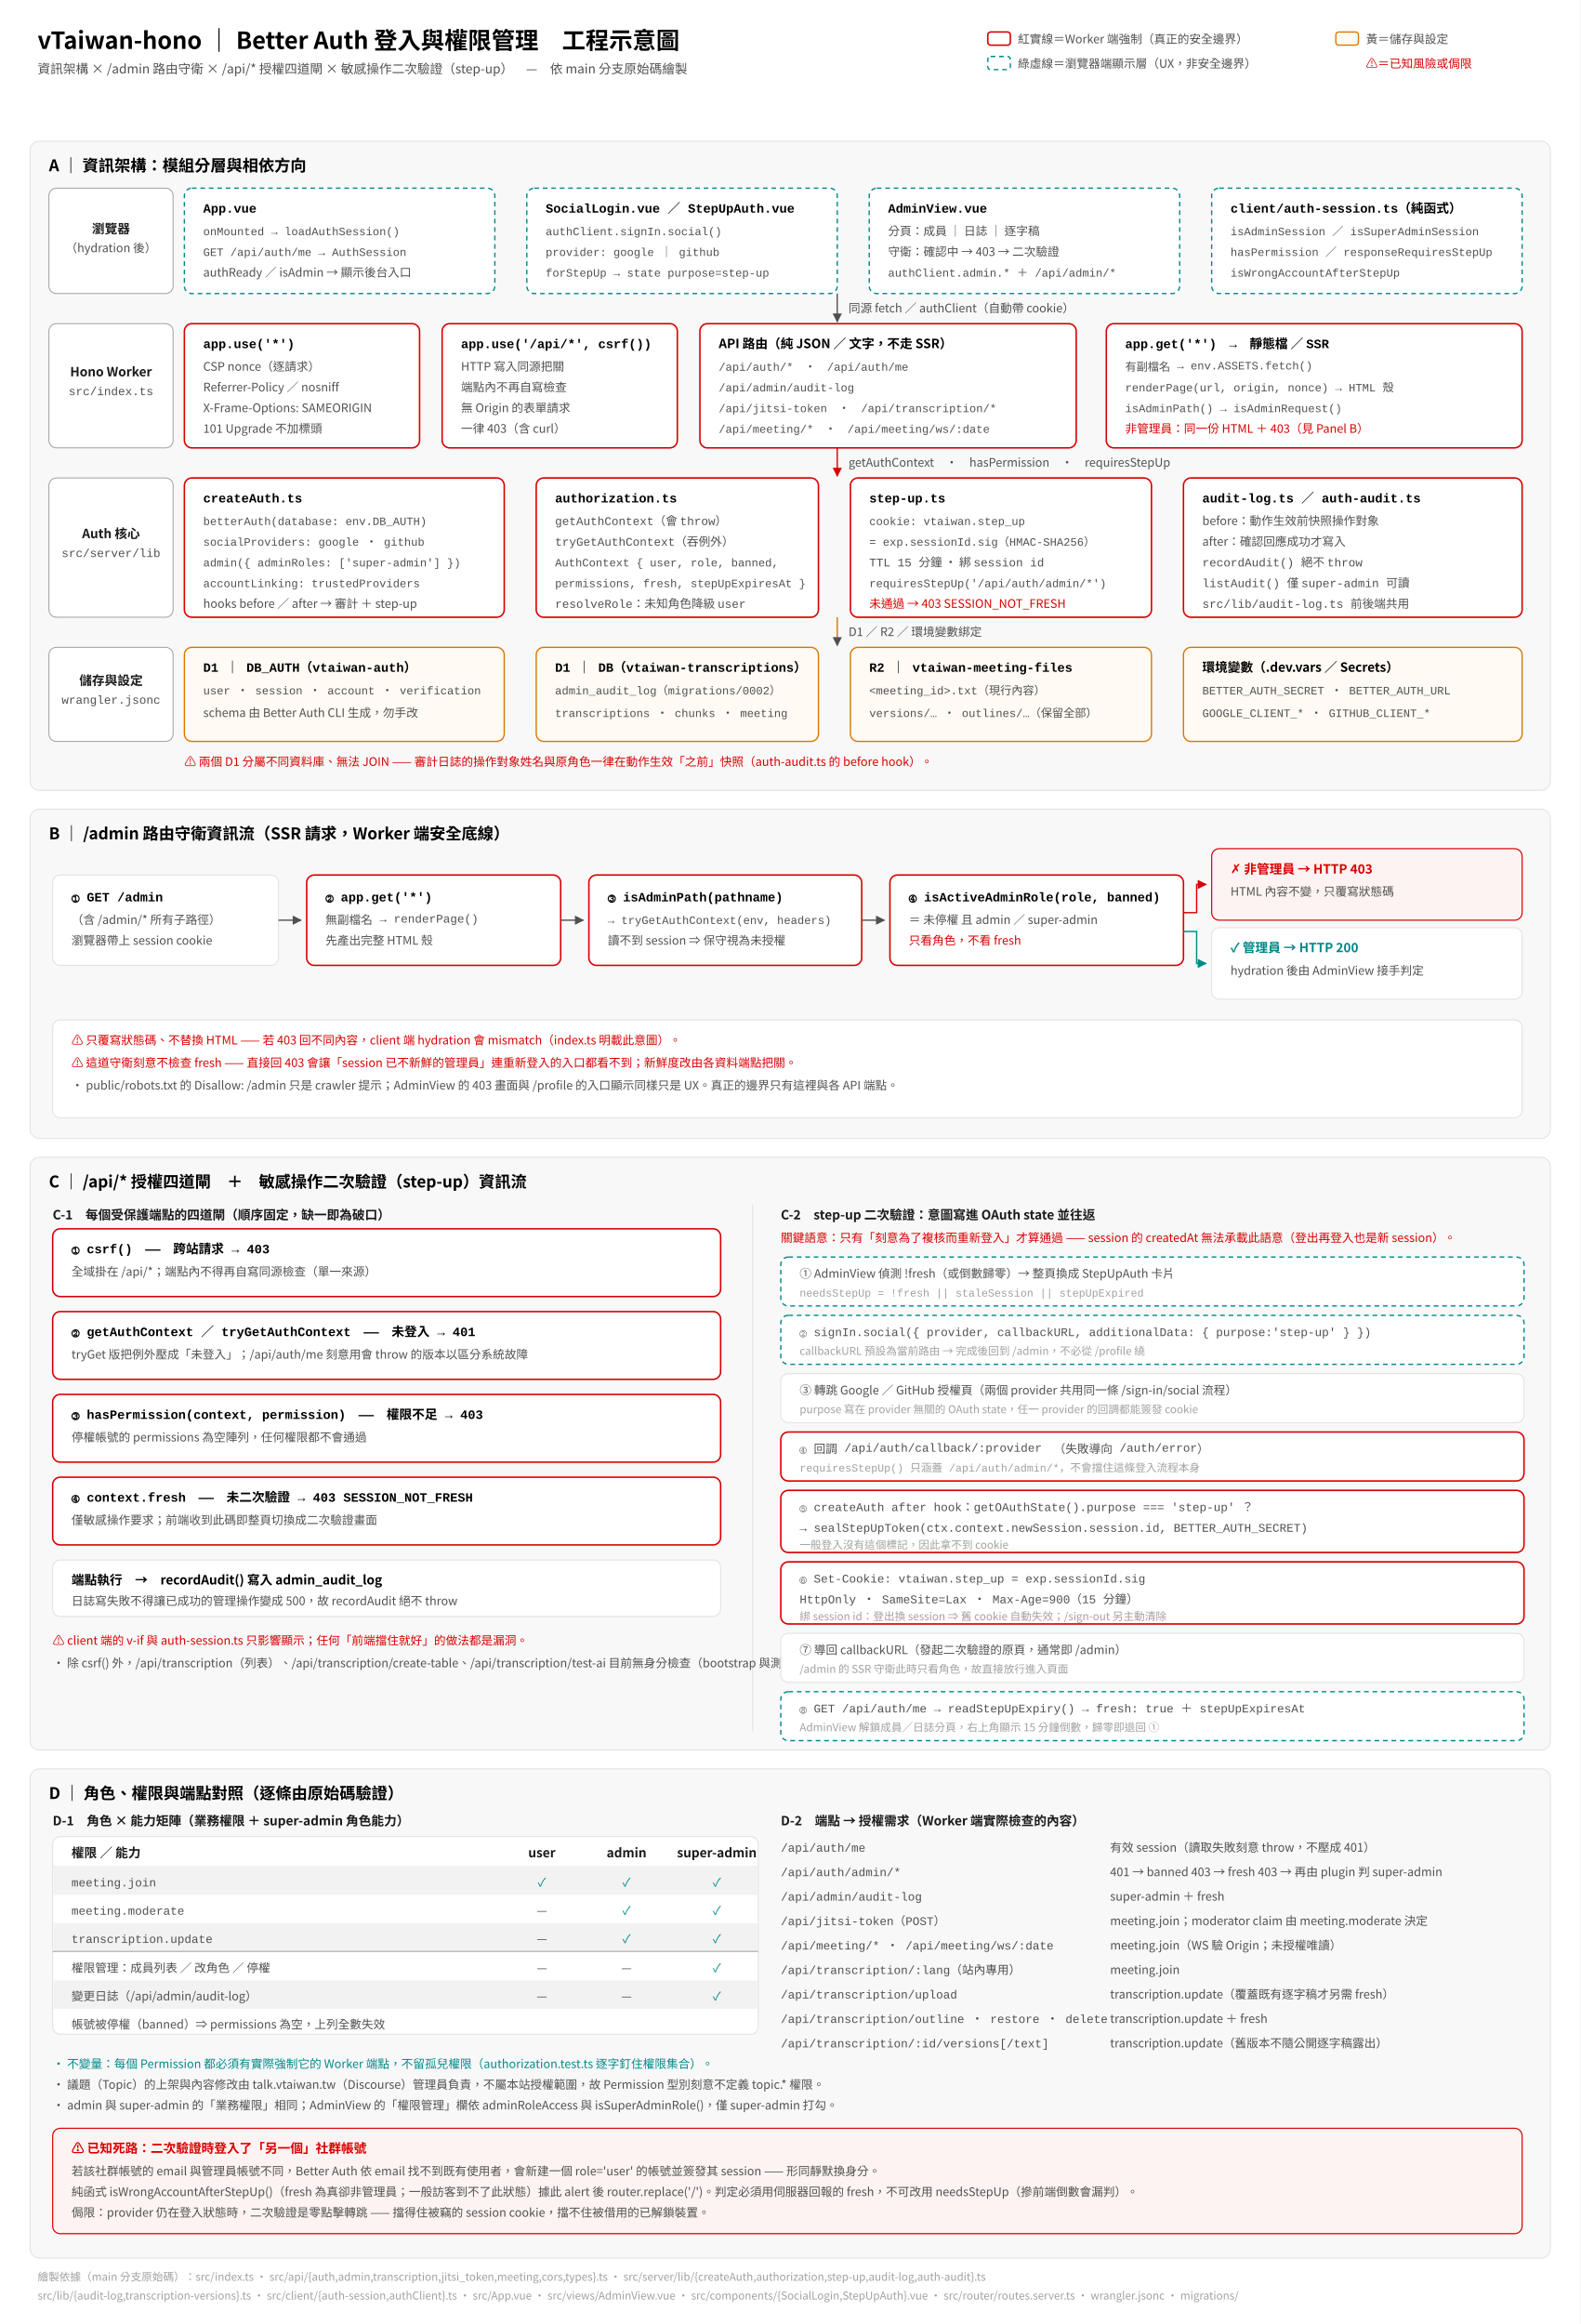
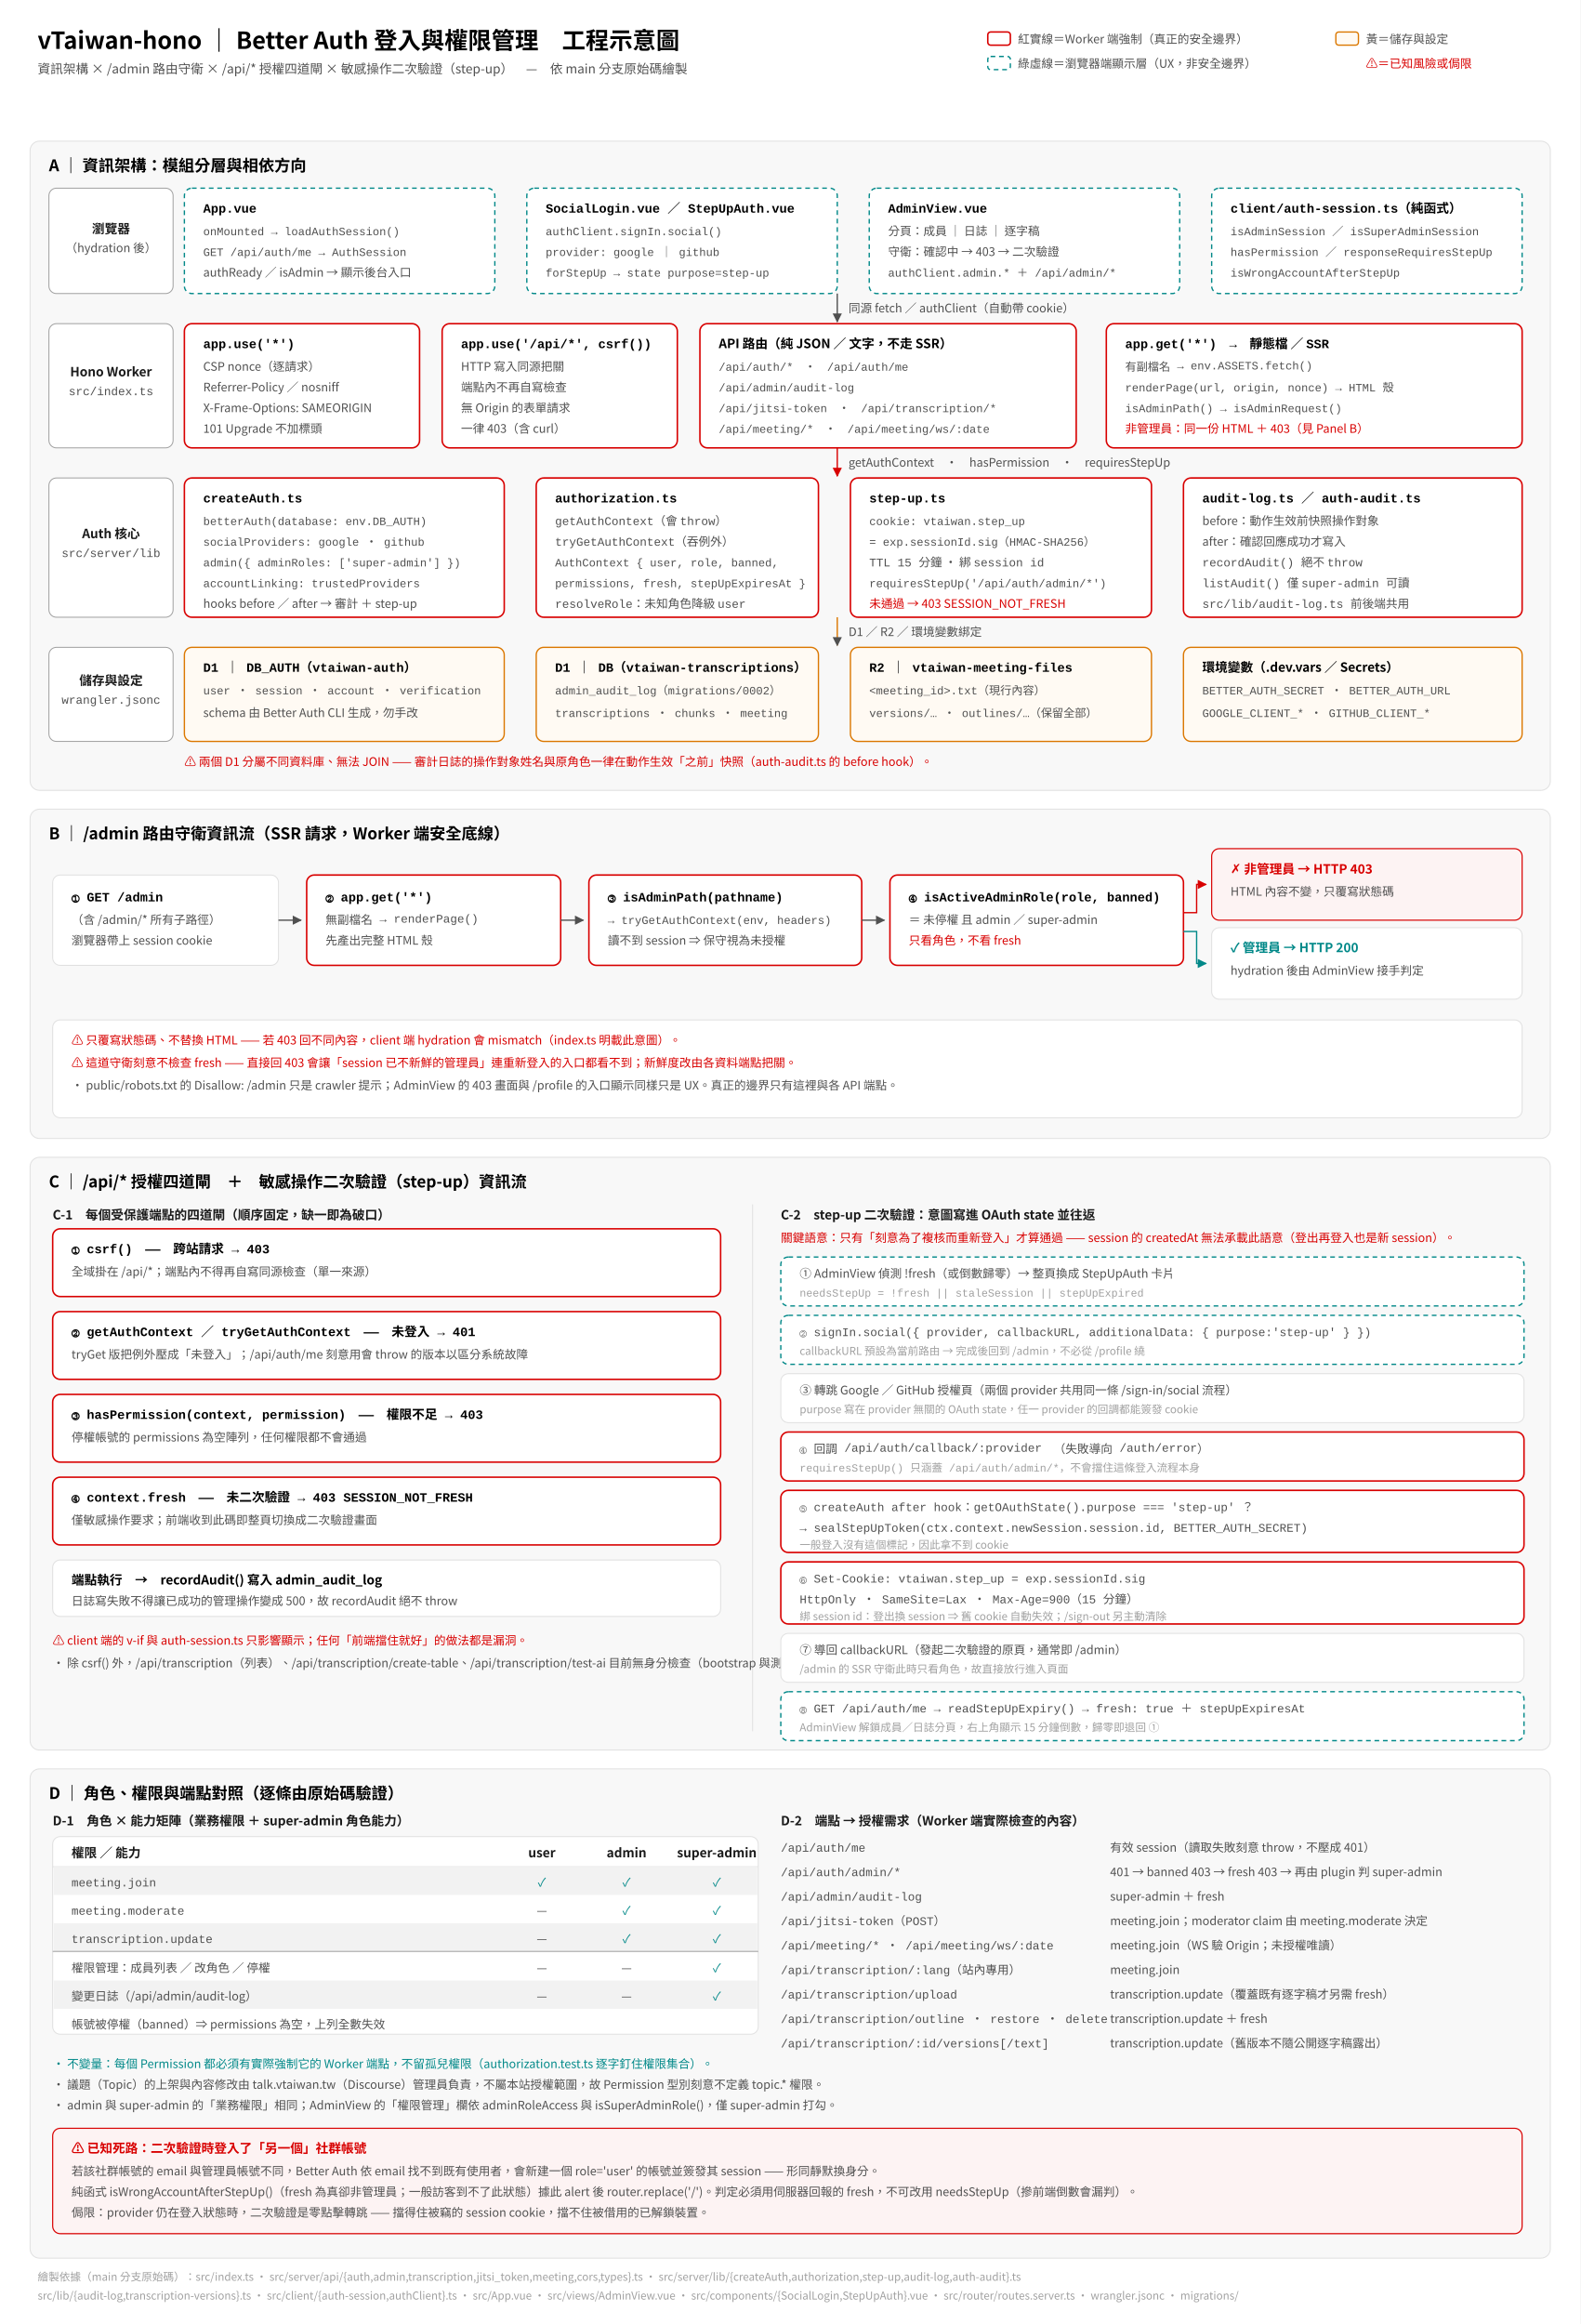
<svg xmlns="http://www.w3.org/2000/svg" width="1680" height="2470" viewBox="0 0 1680 2470" role="img" aria-labelledby="diagram-title diagram-desc">
  <defs>
    <marker id="arrow" viewBox="0 0 10 10" refX="9" refY="5" markerWidth="7" markerHeight="7" orient="auto">
      <path d="M 0 0 L 10 5 L 0 10 z" fill="#505050" />
    </marker>
    <marker id="arrow-red" viewBox="0 0 10 10" refX="9" refY="5" markerWidth="7" markerHeight="7" orient="auto">
      <path d="M 0 0 L 10 5 L 0 10 z" fill="#d80000" />
    </marker>
    <marker id="arrow-green" viewBox="0 0 10 10" refX="9" refY="5" markerWidth="7" markerHeight="7" orient="auto">
      <path d="M 0 0 L 10 5 L 0 10 z" fill="#008888" />
    </marker>
    <style>
      text { font-family: "PingFang TC","Noto Sans CJK TC","Microsoft JhengHei","Heiti TC","Hiragino Sans","Helvetica Neue",sans-serif; }
      .mono { font-family: "SFMono-Regular",Menlo,Consolas,"Liberation Mono","PingFang TC",monospace; }
      .h1 { font-size: 25px; font-weight: 700; fill: #000000; }
      .h2 { font-size: 13.5px; fill: #505050; }
      .ptitle { font-size: 17px; font-weight: 700; fill: #000000; }
      .stitle { font-size: 13.5px; font-weight: 700; fill: #1a1a1a; }
      .btitle { font-size: 13.5px; font-weight: 700; fill: #000000; }
      .l { font-size: 12px; fill: #505050; }
      .cj { font-size: 12.5px; fill: #505050; }
      .note { font-size: 12.5px; fill: #505050; }
      .tiny { font-size: 11.5px; fill: #a0a0a0; }
      .lbl { font-size: 12.5px; fill: #505050; }
      .red { fill: #d80000; }
      .green { fill: #008888; }
      .amber { fill: #db7700; }
      .ink { fill: #000000; }
      .panel { fill: #f8f8f8; stroke: #e0e0e0; stroke-width: 1; }
      .bx-worker { fill: #ffffff; stroke: #d80000; stroke-width: 1.6; }
      .bx-client { fill: #ffffff; stroke: #008888; stroke-width: 1.4; stroke-dasharray: 5 4; }
      .bx-store { fill: #fffaf3; stroke: #db7700; stroke-width: 1.4; }
      .bx-plain { fill: #ffffff; stroke: #e0e0e0; stroke-width: 1; }
      .bx-band { fill: #ffffff; stroke: #a0a0a0; stroke-width: 1; }
      .bx-warn { fill: #fdf3f3; stroke: #d80000; stroke-width: 1.2; }
      .row-even { fill: #f2f2f2; }
    </style>
  </defs>
  <rect x="0" y="0" width="1680" height="2470" fill="#ffffff" />
  <text class="h1" x="40" y="52">vTaiwan-hono ｜ Better Auth 登入與權限管理　工程示意圖</text>
  <text class="h2" x="40" y="78">資訊架構 × /admin 路由守衛 × /api/* 授權四道閘 × 敏感操作二次驗證（step-up）　—　依 main 分支原始碼繪製</text>
  <rect x="1050" y="34" width="24" height="14" rx="3" class="bx-worker" />
  <text class="lbl" x="1082" y="46">紅實線＝Worker 端強制（真正的安全邊界）</text>
  <rect x="1050" y="60" width="24" height="14" rx="3" class="bx-client" />
  <text class="lbl" x="1082" y="72">綠虛線＝瀏覽器端顯示層（UX，非安全邊界）</text>
  <rect x="1420" y="34" width="24" height="14" rx="3" class="bx-store" />
  <text class="lbl" x="1452" y="46">黃＝儲存與設定</text>
  <text class="lbl red" x="1452" y="72">⚠＝已知風險或侷限</text>
  <rect x="32" y="150" width="1616" height="690" rx="10" class="panel" />
  <text class="ptitle" x="52" y="182">A ｜ 資訊架構：模組分層與相依方向</text>
  <rect x="52" y="200" width="132" height="112" rx="8" class="bx-band" />
  <text class="stitle" x="118" y="248" text-anchor="middle">瀏覽器</text>
  <text class="cj" x="118" y="268" text-anchor="middle">（hydration 後）</text>
  <rect x="196" y="200" width="330" height="112" rx="8" class="bx-client" />
  <text class="btitle mono" x="216" y="226">App.vue</text>
  <text class="l mono" x="216" y="250">onMounted → loadAuthSession()</text>
  <text class="l mono" x="216" y="272">GET /api/auth/me → AuthSession</text>
  <text class="cj" x="216" y="294">authReady ／ isAdmin → 顯示後台入口</text>
  <rect x="560" y="200" width="330" height="112" rx="8" class="bx-client" />
  <text class="btitle mono" x="580" y="226">SocialLogin.vue ／ StepUpAuth.vue</text>
  <text class="l mono" x="580" y="250">authClient.signIn.social()</text>
  <text class="l mono" x="580" y="272">provider: google ｜ github</text>
  <text class="l mono" x="580" y="294">forStepUp → state purpose=step-up</text>
  <rect x="924" y="200" width="330" height="112" rx="8" class="bx-client" />
  <text class="btitle mono" x="944" y="226">AdminView.vue</text>
  <text class="cj" x="944" y="250">分頁：成員 ｜ 日誌 ｜ 逐字稿</text>
  <text class="cj" x="944" y="272">守衛：確認中 → 403 → 二次驗證</text>
  <text class="l mono" x="944" y="294">authClient.admin.* ＋ /api/admin/*</text>
  <rect x="1288" y="200" width="330" height="112" rx="8" class="bx-client" />
  <text class="btitle mono" x="1308" y="226">client/auth-session.ts（純函式）</text>
  <text class="l mono" x="1308" y="250">isAdminSession ／ isSuperAdminSession</text>
  <text class="l mono" x="1308" y="272">hasPermission ／ responseRequiresStepUp</text>
  <text class="l mono" x="1308" y="294">isWrongAccountAfterStepUp</text>
  <line x1="890" y1="312" x2="890" y2="342" stroke="#505050" stroke-width="1.4" marker-end="url(#arrow)" />
  <text class="lbl" x="902" y="332">同源 fetch ／ authClient（自動帶 cookie）</text>
  <rect x="52" y="344" width="132" height="132" rx="8" class="bx-band" />
  <text class="stitle" x="118" y="400" text-anchor="middle">Hono Worker</text>
  <text class="cj mono" x="118" y="420" text-anchor="middle">src/index.ts</text>
  <rect x="196" y="344" width="250" height="132" rx="8" class="bx-worker" />
  <text class="btitle mono" x="216" y="370">app.use('*')</text>
  <text class="cj" x="216" y="394">CSP nonce（逐請求）</text>
  <text class="cj" x="216" y="416">Referrer-Policy ／ nosniff</text>
  <text class="cj" x="216" y="438">X-Frame-Options: SAMEORIGIN</text>
  <text class="cj" x="216" y="460">101 Upgrade 不加標頭</text>
  <rect x="470" y="344" width="250" height="132" rx="8" class="bx-worker" />
  <text class="btitle mono" x="490" y="370">app.use('/api/*', csrf())</text>
  <text class="cj" x="490" y="394">HTTP 寫入同源把關</text>
  <text class="cj" x="490" y="416">端點內不再自寫檢查</text>
  <text class="cj" x="490" y="438">無 Origin 的表單請求</text>
  <text class="cj" x="490" y="460">一律 403（含 curl）</text>
  <rect x="744" y="344" width="400" height="132" rx="8" class="bx-worker" />
  <text class="btitle" x="764" y="370">API 路由（純 JSON ／ 文字，不走 SSR）</text>
  <text class="l mono" x="764" y="394">/api/auth/*　・　/api/auth/me</text>
  <text class="l mono" x="764" y="416">/api/admin/audit-log</text>
  <text class="l mono" x="764" y="438">/api/jitsi-token　・　/api/transcription/*</text>
  <text class="l mono" x="764" y="460">/api/meeting/*　・　/api/meeting/ws/:date</text>
  <rect x="1176" y="344" width="442" height="132" rx="8" class="bx-worker" />
  <text class="btitle mono" x="1196" y="370">app.get('*')　→　靜態檔 ／ SSR</text>
  <text class="l mono" x="1196" y="394">有副檔名 → env.ASSETS.fetch()</text>
  <text class="l mono" x="1196" y="416">renderPage(url, origin, nonce) → HTML 殼</text>
  <text class="l mono" x="1196" y="438">isAdminPath() → isAdminRequest()</text>
  <text class="cj red" x="1196" y="460">非管理員：同一份 HTML ＋ 403（見 Panel B）</text>
  <line x1="890" y1="476" x2="890" y2="506" stroke="#d80000" stroke-width="1.4" marker-end="url(#arrow-red)" />
  <text class="lbl" x="902" y="496">getAuthContext　・　hasPermission　・　requiresStepUp</text>
  <rect x="52" y="508" width="132" height="148" rx="8" class="bx-band" />
  <text class="stitle" x="118" y="572" text-anchor="middle">Auth 核心</text>
  <text class="cj mono" x="118" y="592" text-anchor="middle">src/server/lib</text>
  <rect x="196" y="508" width="340" height="148" rx="8" class="bx-worker" />
  <text class="btitle mono" x="216" y="534">createAuth.ts</text>
  <text class="l mono" x="216" y="558">betterAuth(database: env.DB_AUTH)</text>
  <text class="l mono" x="216" y="580">socialProviders: google ・ github</text>
  <text class="l mono" x="216" y="602">admin({ adminRoles: ['super-admin'] })</text>
  <text class="l mono" x="216" y="624">accountLinking: trustedProviders</text>
  <text class="cj" x="216" y="646">hooks before ／ after → 審計 ＋ step-up</text>
  <rect x="570" y="508" width="300" height="148" rx="8" class="bx-worker" />
  <text class="btitle mono" x="590" y="534">authorization.ts</text>
  <text class="cj mono" x="590" y="558">getAuthContext（會 throw）</text>
  <text class="cj mono" x="590" y="580">tryGetAuthContext（吞例外）</text>
  <text class="l mono" x="590" y="602">AuthContext { user, role, banned,</text>
  <text class="l mono" x="590" y="624">permissions, fresh, stepUpExpiresAt }</text>
  <text class="cj mono" x="590" y="646">resolveRole：未知角色降級 user</text>
  <rect x="904" y="508" width="320" height="148" rx="8" class="bx-worker" />
  <text class="btitle mono" x="924" y="534">step-up.ts</text>
  <text class="l mono" x="924" y="558">cookie: vtaiwan.step_up</text>
  <text class="l mono" x="924" y="580">= exp.sessionId.sig（HMAC-SHA256）</text>
  <text class="cj mono" x="924" y="602">TTL 15 分鐘 ・ 綁 session id</text>
  <text class="l mono" x="924" y="624">requiresStepUp('/api/auth/admin/*')</text>
  <text class="cj red" x="924" y="646">未通過 → 403 SESSION_NOT_FRESH</text>
  <rect x="1258" y="508" width="360" height="148" rx="8" class="bx-worker" />
  <text class="btitle mono" x="1278" y="534">audit-log.ts ／ auth-audit.ts</text>
  <text class="cj" x="1278" y="558">before：動作生效前快照操作對象</text>
  <text class="cj" x="1278" y="580">after：確認回應成功才寫入</text>
  <text class="cj mono" x="1278" y="602">recordAudit() 絕不 throw</text>
  <text class="cj mono" x="1278" y="624">listAudit() 僅 super-admin 可讀</text>
  <text class="cj mono" x="1278" y="646">src/lib/audit-log.ts 前後端共用</text>
  <line x1="890" y1="656" x2="890" y2="686" stroke="#db7700" stroke-width="1.4" marker-end="url(#arrow)" />
  <text class="lbl" x="902" y="676">D1 ／ R2 ／ 環境變數綁定</text>
  <rect x="52" y="688" width="132" height="100" rx="8" class="bx-band" />
  <text class="stitle" x="118" y="728" text-anchor="middle">儲存與設定</text>
  <text class="cj mono" x="118" y="748" text-anchor="middle">wrangler.jsonc</text>
  <rect x="196" y="688" width="340" height="100" rx="8" class="bx-store" />
  <text class="btitle mono" x="216" y="714">D1 ｜ DB_AUTH（vtaiwan-auth）</text>
  <text class="l mono" x="216" y="738">user ・ session ・ account ・ verification</text>
  <text class="cj" x="216" y="762">schema 由 Better Auth CLI 生成，勿手改</text>
  <rect x="570" y="688" width="300" height="100" rx="8" class="bx-store" />
  <text class="btitle mono" x="590" y="714">D1 ｜ DB（vtaiwan-transcriptions）</text>
  <text class="l mono" x="590" y="738">admin_audit_log（migrations/0002）</text>
  <text class="l mono" x="590" y="762">transcriptions ・ chunks ・ meeting</text>
  <rect x="904" y="688" width="320" height="100" rx="8" class="bx-store" />
  <text class="btitle mono" x="924" y="714">R2 ｜ vtaiwan-meeting-files</text>
  <text class="l mono" x="924" y="738">&lt;meeting_id&gt;.txt（現行內容）</text>
  <text class="l mono" x="924" y="762">versions/… ・ outlines/…（保留全部）</text>
  <rect x="1258" y="688" width="360" height="100" rx="8" class="bx-store" />
  <text class="btitle" x="1278" y="714">環境變數（.dev.vars ／ Secrets）</text>
  <text class="l mono" x="1278" y="738">BETTER_AUTH_SECRET ・ BETTER_AUTH_URL</text>
  <text class="l mono" x="1278" y="762">GOOGLE_CLIENT_* ・ GITHUB_CLIENT_*</text>
  <text class="note red" x="196" y="814">⚠ 兩個 D1 分屬不同資料庫、無法 JOIN —— 審計日誌的操作對象姓名與原角色一律在動作生效「之前」快照（auth-audit.ts 的 before hook）。</text>
  <rect x="32" y="860" width="1616" height="350" rx="10" class="panel" />
  <text class="ptitle" x="52" y="892">B ｜ /admin 路由守衛資訊流（SSR 請求，Worker 端安全底線）</text>
  <rect x="56" y="930" width="240" height="96" rx="8" class="bx-plain" />
  <text class="btitle mono" x="76" y="958">① GET /admin</text>
  <text class="cj" x="76" y="982">（含 /admin/* 所有子路徑）</text>
  <text class="cj" x="76" y="1004">瀏覽器帶上 session cookie</text>
  <line x1="296" y1="978" x2="320" y2="978" stroke="#505050" stroke-width="1.4" marker-end="url(#arrow)" />
  <rect x="326" y="930" width="270" height="96" rx="8" class="bx-worker" />
  <text class="btitle mono" x="346" y="958">② app.get('*')</text>
  <text class="cj mono" x="346" y="982">無副檔名 → renderPage()</text>
  <text class="cj" x="346" y="1004">先產出完整 HTML 殼</text>
  <line x1="596" y1="978" x2="620" y2="978" stroke="#505050" stroke-width="1.4" marker-end="url(#arrow)" />
  <rect x="626" y="930" width="290" height="96" rx="8" class="bx-worker" />
  <text class="btitle mono" x="646" y="958">③ isAdminPath(pathname)</text>
  <text class="l mono" x="646" y="982">→ tryGetAuthContext(env, headers)</text>
  <text class="cj" x="646" y="1004">讀不到 session ⇒ 保守視為未授權</text>
  <line x1="916" y1="978" x2="940" y2="978" stroke="#505050" stroke-width="1.4" marker-end="url(#arrow)" />
  <rect x="946" y="930" width="312" height="96" rx="8" class="bx-worker" />
  <text class="btitle mono" x="966" y="958">④ isActiveAdminRole(role, banned)</text>
  <text class="cj" x="966" y="982">＝ 未停權 且 admin ／ super-admin</text>
  <text class="cj red" x="966" y="1004">只看角色，不看 fresh</text>
  <path d="M 1258 970 L 1272 970 L 1272 940 L 1282 940" fill="none" stroke="#d80000" stroke-width="1.4" marker-end="url(#arrow-red)" />
  <path d="M 1258 990 L 1272 990 L 1272 1024 L 1282 1024" fill="none" stroke="#008888" stroke-width="1.4" marker-end="url(#arrow-green)" />
  <rect x="1288" y="902" width="330" height="76" rx="8" class="bx-warn" />
  <text class="btitle red" x="1308" y="928">✗ 非管理員 → HTTP 403</text>
  <text class="cj" x="1308" y="952">HTML 內容不變，只覆寫狀態碼</text>
  <rect x="1288" y="986" width="330" height="76" rx="8" class="bx-plain" />
  <text class="btitle green" x="1308" y="1012">✓ 管理員 → HTTP 200</text>
  <text class="cj" x="1308" y="1036">hydration 後由 AdminView 接手判定</text>
  <rect x="56" y="1084" width="1562" height="104" rx="8" class="bx-plain" />
  <text class="note red" x="76" y="1110">⚠ 只覆寫狀態碼、不替換 HTML —— 若 403 回不同內容，client 端 hydration 會 mismatch（index.ts 明載此意圖）。</text>
  <text class="note red" x="76" y="1134">⚠ 這道守衛刻意不檢查 fresh —— 直接回 403 會讓「session 已不新鮮的管理員」連重新登入的入口都看不到；新鮮度改由各資料端點把關。</text>
  <text class="note" x="76" y="1158">・ public/robots.txt 的 Disallow: /admin 只是 crawler 提示；AdminView 的 403 畫面與 /profile 的入口顯示同樣只是 UX。真正的邊界只有這裡與各 API 端點。</text>
  <rect x="32" y="1230" width="1616" height="630" rx="10" class="panel" />
  <text class="ptitle" x="52" y="1262">C ｜ /api/* 授權四道閘　＋　敏感操作二次驗證（step-up）資訊流</text>
  <line x1="800" y1="1280" x2="800" y2="1840" stroke="#e0e0e0" stroke-width="1" />
  <text class="stitle" x="56" y="1296">C-1　每個受保護端點的四道閘（順序固定，缺一即為破口）</text>
  <rect x="56" y="1306" width="710" height="72" rx="8" class="bx-worker" />
  <text class="btitle mono" x="76" y="1332">① csrf()　——　跨站請求 → 403</text>
  <text class="cj" x="76" y="1356">全域掛在 /api/*；端點內不得再自寫同源檢查（單一來源）</text>
  <rect x="56" y="1394" width="710" height="72" rx="8" class="bx-worker" />
  <text class="btitle mono" x="76" y="1420">② getAuthContext ／ tryGetAuthContext　——　未登入 → 401</text>
  <text class="cj" x="76" y="1444">tryGet 版把例外壓成「未登入」；/api/auth/me 刻意用會 throw 的版本以區分系統故障</text>
  <rect x="56" y="1482" width="710" height="72" rx="8" class="bx-worker" />
  <text class="btitle mono" x="76" y="1508">③ hasPermission(context, permission)　——　權限不足 → 403</text>
  <text class="cj" x="76" y="1532">停權帳號的 permissions 為空陣列，任何權限都不會通過</text>
  <rect x="56" y="1570" width="710" height="72" rx="8" class="bx-worker" />
  <text class="btitle mono" x="76" y="1596">④ context.fresh　——　未二次驗證 → 403 SESSION_NOT_FRESH</text>
  <text class="cj" x="76" y="1620">僅敏感操作要求；前端收到此碼即整頁切換成二次驗證畫面</text>
  <rect x="56" y="1658" width="710" height="60" rx="8" class="bx-plain" />
  <text class="btitle" x="76" y="1684">端點執行　→　recordAudit() 寫入 admin_audit_log</text>
  <text class="cj" x="76" y="1706">日誌寫失敗不得讓已成功的管理操作變成 500，故 recordAudit 絕不 throw</text>
  <text class="note red" x="56" y="1748">⚠ client 端的 v-if 與 auth-session.ts 只影響顯示；任何「前端擋住就好」的做法都是漏洞。</text>
  <text class="note" x="56" y="1772">・ 除 csrf() 外，/api/transcription（列表）、/api/transcription/create-table、/api/transcription/test-ai 目前無身分檢查（bootstrap 與測試用途）。</text>
  <text class="stitle" x="830" y="1296">C-2　step-up 二次驗證：意圖寫進 OAuth state 並往返</text>
  <text class="note red" x="830" y="1320">關鍵語意：只有「刻意為了複核而重新登入」才算通過 —— session 的 createdAt 無法承載此語意（登出再登入也是新 session）。</text>
  <rect x="830" y="1336" width="790" height="52" rx="8" class="bx-client" />
  <text class="cj" x="850" y="1358">① AdminView 偵測 !fresh（或倒數歸零）→ 整頁換成 StepUpAuth 卡片</text>
  <text class="tiny mono" x="850" y="1378">needsStepUp = !fresh || staleSession || stepUpExpired</text>
  <rect x="830" y="1398" width="790" height="52" rx="8" class="bx-client" />
  <text class="cj mono" x="850" y="1420">② signIn.social({ provider, callbackURL, additionalData: { purpose:'step-up' } })</text>
  <text class="tiny" x="850" y="1440">callbackURL 預設為當前路由 → 完成後回到 /admin，不必從 /profile 繞</text>
  <rect x="830" y="1460" width="790" height="52" rx="8" class="bx-plain" />
  <text class="cj" x="850" y="1482">③ 轉跳 Google ／ GitHub 授權頁（兩個 provider 共用同一條 /sign-in/social 流程）</text>
  <text class="tiny" x="850" y="1502">purpose 寫在 provider 無關的 OAuth state，任一 provider 的回調都能簽發 cookie</text>
  <rect x="830" y="1522" width="790" height="52" rx="8" class="bx-worker" />
  <text class="cj mono" x="850" y="1544">④ 回調 /api/auth/callback/:provider　（失敗導向 /auth/error）</text>
  <text class="tiny mono" x="850" y="1564">requiresStepUp() 只涵蓋 /api/auth/admin/*，不會擋住這條登入流程本身</text>
  <rect x="830" y="1584" width="790" height="66" rx="8" class="bx-worker" />
  <text class="cj mono" x="850" y="1606">⑤ createAuth after hook：getOAuthState().purpose === 'step-up' ？</text>
  <text class="cj mono" x="850" y="1628">　　→ sealStepUpToken(ctx.context.newSession.session.id, BETTER_AUTH_SECRET)</text>
  <text class="tiny" x="850" y="1646">一般登入沒有這個標記，因此拿不到 cookie</text>
  <rect x="830" y="1660" width="790" height="66" rx="8" class="bx-worker" />
  <text class="cj mono" x="850" y="1682">⑥ Set-Cookie: vtaiwan.step_up = exp.sessionId.sig</text>
  <text class="cj mono" x="850" y="1704">　　HttpOnly ・ SameSite=Lax ・ Max-Age=900（15 分鐘）</text>
  <text class="tiny" x="850" y="1722">綁 session id：登出換 session ⇒ 舊 cookie 自動失效；/sign-out 另主動清除</text>
  <rect x="830" y="1736" width="790" height="52" rx="8" class="bx-plain" />
  <text class="cj" x="850" y="1758">⑦ 導回 callbackURL（發起二次驗證的原頁，通常即 /admin）</text>
  <text class="tiny" x="850" y="1778">/admin 的 SSR 守衛此時只看角色，故直接放行進入頁面</text>
  <rect x="830" y="1798" width="790" height="52" rx="8" class="bx-client" />
  <text class="cj mono" x="850" y="1820">⑧ GET /api/auth/me → readStepUpExpiry() → fresh: true ＋ stepUpExpiresAt</text>
  <text class="tiny" x="850" y="1840">AdminView 解鎖成員／日誌分頁，右上角顯示 15 分鐘倒數，歸零即退回 ①</text>
  <rect x="32" y="1880" width="1616" height="520" rx="10" class="panel" />
  <text class="ptitle" x="52" y="1912">D ｜ 角色、權限與端點對照（逐條由原始碼驗證）</text>
  <text class="stitle" x="56" y="1940">D-1　角色 × 能力矩陣（業務權限 ＋ super-admin 角色能力）</text>
  <rect x="56" y="1952" width="750" height="210" rx="8" class="bx-plain" />
  <line x1="56" y1="1984" x2="806" y2="1984" stroke="#e0e0e0" stroke-width="1" />
  <text class="stitle" x="76" y="1974">權限 ／ 能力</text>
  <text class="stitle" x="576" y="1974" text-anchor="middle">user</text>
  <text class="stitle" x="666" y="1974" text-anchor="middle">admin</text>
  <text class="stitle" x="762" y="1974" text-anchor="middle">super-admin</text>
  <rect x="57" y="1984" width="748" height="30" class="row-even" />
  <text class="cj mono" x="76" y="2005">meeting.join</text>
  <text class="cj green" x="576" y="2005" text-anchor="middle">✓</text>
  <text class="cj green" x="666" y="2005" text-anchor="middle">✓</text>
  <text class="cj green" x="762" y="2005" text-anchor="middle">✓</text>
  <text class="cj mono" x="76" y="2035">meeting.moderate</text>
  <text class="cj" x="576" y="2035" text-anchor="middle">—</text>
  <text class="cj green" x="666" y="2035" text-anchor="middle">✓</text>
  <text class="cj green" x="762" y="2035" text-anchor="middle">✓</text>
  <rect x="57" y="2044" width="748" height="30" class="row-even" />
  <text class="cj mono" x="76" y="2065">transcription.update</text>
  <text class="cj" x="576" y="2065" text-anchor="middle">—</text>
  <text class="cj green" x="666" y="2065" text-anchor="middle">✓</text>
  <text class="cj green" x="762" y="2065" text-anchor="middle">✓</text>
  <line x1="56" y1="2074" x2="806" y2="2074" stroke="#a0a0a0" stroke-width="1" />
  <text class="cj" x="76" y="2096">權限管理：成員列表 ／ 改角色 ／ 停權</text>
  <text class="cj" x="576" y="2096" text-anchor="middle">—</text>
  <text class="cj" x="666" y="2096" text-anchor="middle">—</text>
  <text class="cj green" x="762" y="2096" text-anchor="middle">✓</text>
  <rect x="57" y="2105" width="748" height="30" class="row-even" />
  <text class="cj" x="76" y="2126">變更日誌（/api/admin/audit-log）</text>
  <text class="cj" x="576" y="2126" text-anchor="middle">—</text>
  <text class="cj" x="666" y="2126" text-anchor="middle">—</text>
  <text class="cj green" x="762" y="2126" text-anchor="middle">✓</text>
  <text class="cj" x="76" y="2156">帳號被停權（banned）⇒ permissions 為空，上列全數失效</text>
  <text class="note green" x="56" y="2198">・ 不變量：每個 Permission 都必須有實際強制它的 Worker 端點，不留孤兒權限（authorization.test.ts 逐字釘住權限集合）。</text>
  <text class="note" x="56" y="2220">・ 議題（Topic）的上架與內容修改由 talk.vtaiwan.tw（Discourse）管理員負責，不屬本站授權範圍，故 Permission 型別刻意不定義 topic.* 權限。</text>
  <text class="note" x="56" y="2242">・ admin 與 super-admin 的「業務權限」相同；AdminView 的「權限管理」欄依 adminRoleAccess 與 isSuperAdminRole()，僅 super-admin 打勾。</text>
  <text class="stitle" x="830" y="1940">D-2　端點 → 授權需求（Worker 端實際檢查的內容）</text>
  <text class="cj mono" x="830" y="1968">/api/auth/me</text>
  <text class="cj" x="1180" y="1968">有效 session（讀取失敗刻意 throw，不壓成 401）</text>
  <text class="cj mono" x="830" y="1994">/api/auth/admin/*</text>
  <text class="cj" x="1180" y="1994">401 → banned 403 → fresh 403 → 再由 plugin 判 super-admin</text>
  <text class="cj mono" x="830" y="2020">/api/admin/audit-log</text>
  <text class="cj" x="1180" y="2020">super-admin ＋ fresh</text>
  <text class="cj mono" x="830" y="2046">/api/jitsi-token（POST）</text>
  <text class="cj" x="1180" y="2046">meeting.join；moderator claim 由 meeting.moderate 決定</text>
  <text class="cj mono" x="830" y="2072">/api/meeting/* ・ /api/meeting/ws/:date</text>
  <text class="cj" x="1180" y="2072">meeting.join（WS 驗 Origin；未授權唯讀）</text>
  <text class="cj mono" x="830" y="2098">/api/transcription/:lang（站內專用）</text>
  <text class="cj" x="1180" y="2098">meeting.join</text>
  <text class="cj mono" x="830" y="2124">/api/transcription/upload</text>
  <text class="cj" x="1180" y="2124">transcription.update（覆蓋既有逐字稿才另需 fresh）</text>
  <text class="cj mono" x="830" y="2150">/api/transcription/outline ・ restore ・ delete</text>
  <text class="cj" x="1180" y="2150">transcription.update ＋ fresh</text>
  <text class="cj mono" x="830" y="2176">/api/transcription/:id/versions[/text]</text>
  <text class="cj" x="1180" y="2176">transcription.update（舊版本不隨公開逐字稿露出）</text>
  <rect x="56" y="2262" width="1562" height="112" rx="8" class="bx-warn" />
  <text class="btitle red" x="76" y="2288">⚠ 已知死路：二次驗證時登入了「另一個」社群帳號</text>
  <text class="note" x="76" y="2312">若該社群帳號的 email 與管理員帳號不同，Better Auth 依 email 找不到既有使用者，會新建一個 role='user' 的帳號並簽發其 session —— 形同靜默換身分。</text>
  <text class="note" x="76" y="2334">純函式 isWrongAccountAfterStepUp()（fresh 為真卻非管理員；一般訪客到不了此狀態）據此 alert 後 router.replace('/')。判定必須用伺服器回報的 fresh，不可改用 needsStepUp（摻前端倒數會漏判）。</text>
  <text class="note" x="76" y="2356">侷限：provider 仍在登入狀態時，二次驗證是零點擊轉跳 —— 擋得住被竊的 session cookie，擋不住被借用的已解鎖裝置。</text>
-   <text class="tiny" x="40" y="2424">繪製依據（main 分支原始碼）：src/index.ts ・ src/api/{auth,admin,transcription,jitsi_token,meeting,cors,types}.ts ・ src/server/lib/{createAuth,authorization,step-up,audit-log,auth-audit}.ts</text>
+   <text class="tiny" x="40" y="2424">繪製依據（main 分支原始碼）：src/index.ts ・ src/server/api/{auth,admin,transcription,jitsi_token,meeting,cors,types}.ts ・ src/server/lib/{createAuth,authorization,step-up,audit-log,auth-audit}.ts</text>
  <text class="tiny" x="40" y="2444">src/lib/{audit-log,transcription-versions}.ts ・ src/client/{auth-session,authClient}.ts ・ src/App.vue ・ src/views/AdminView.vue ・ src/components/{SocialLogin,StepUpAuth}.vue ・ src/router/routes.server.ts ・ wrangler.jsonc ・ migrations/</text>
</svg>
